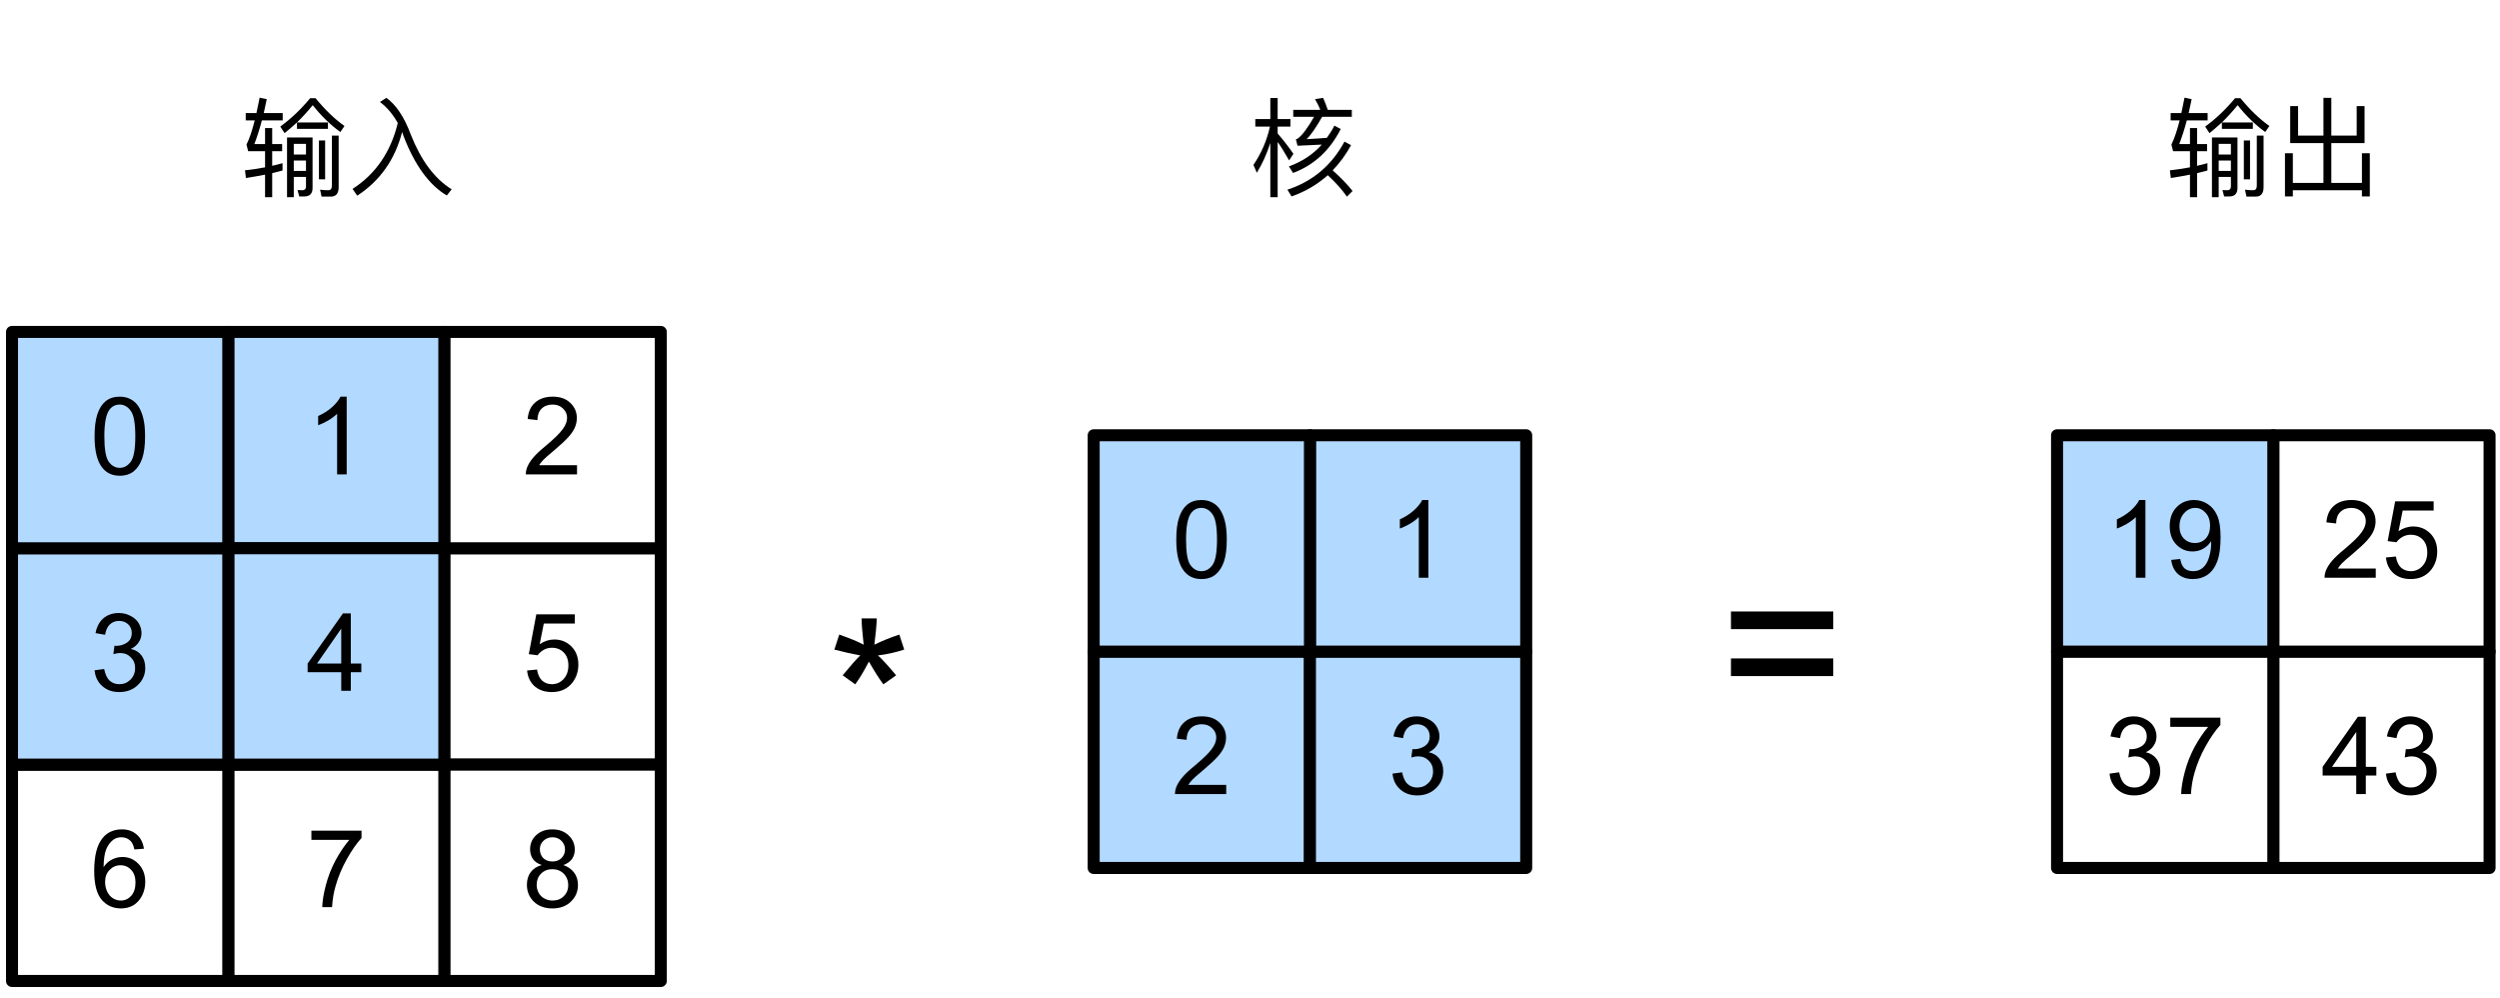
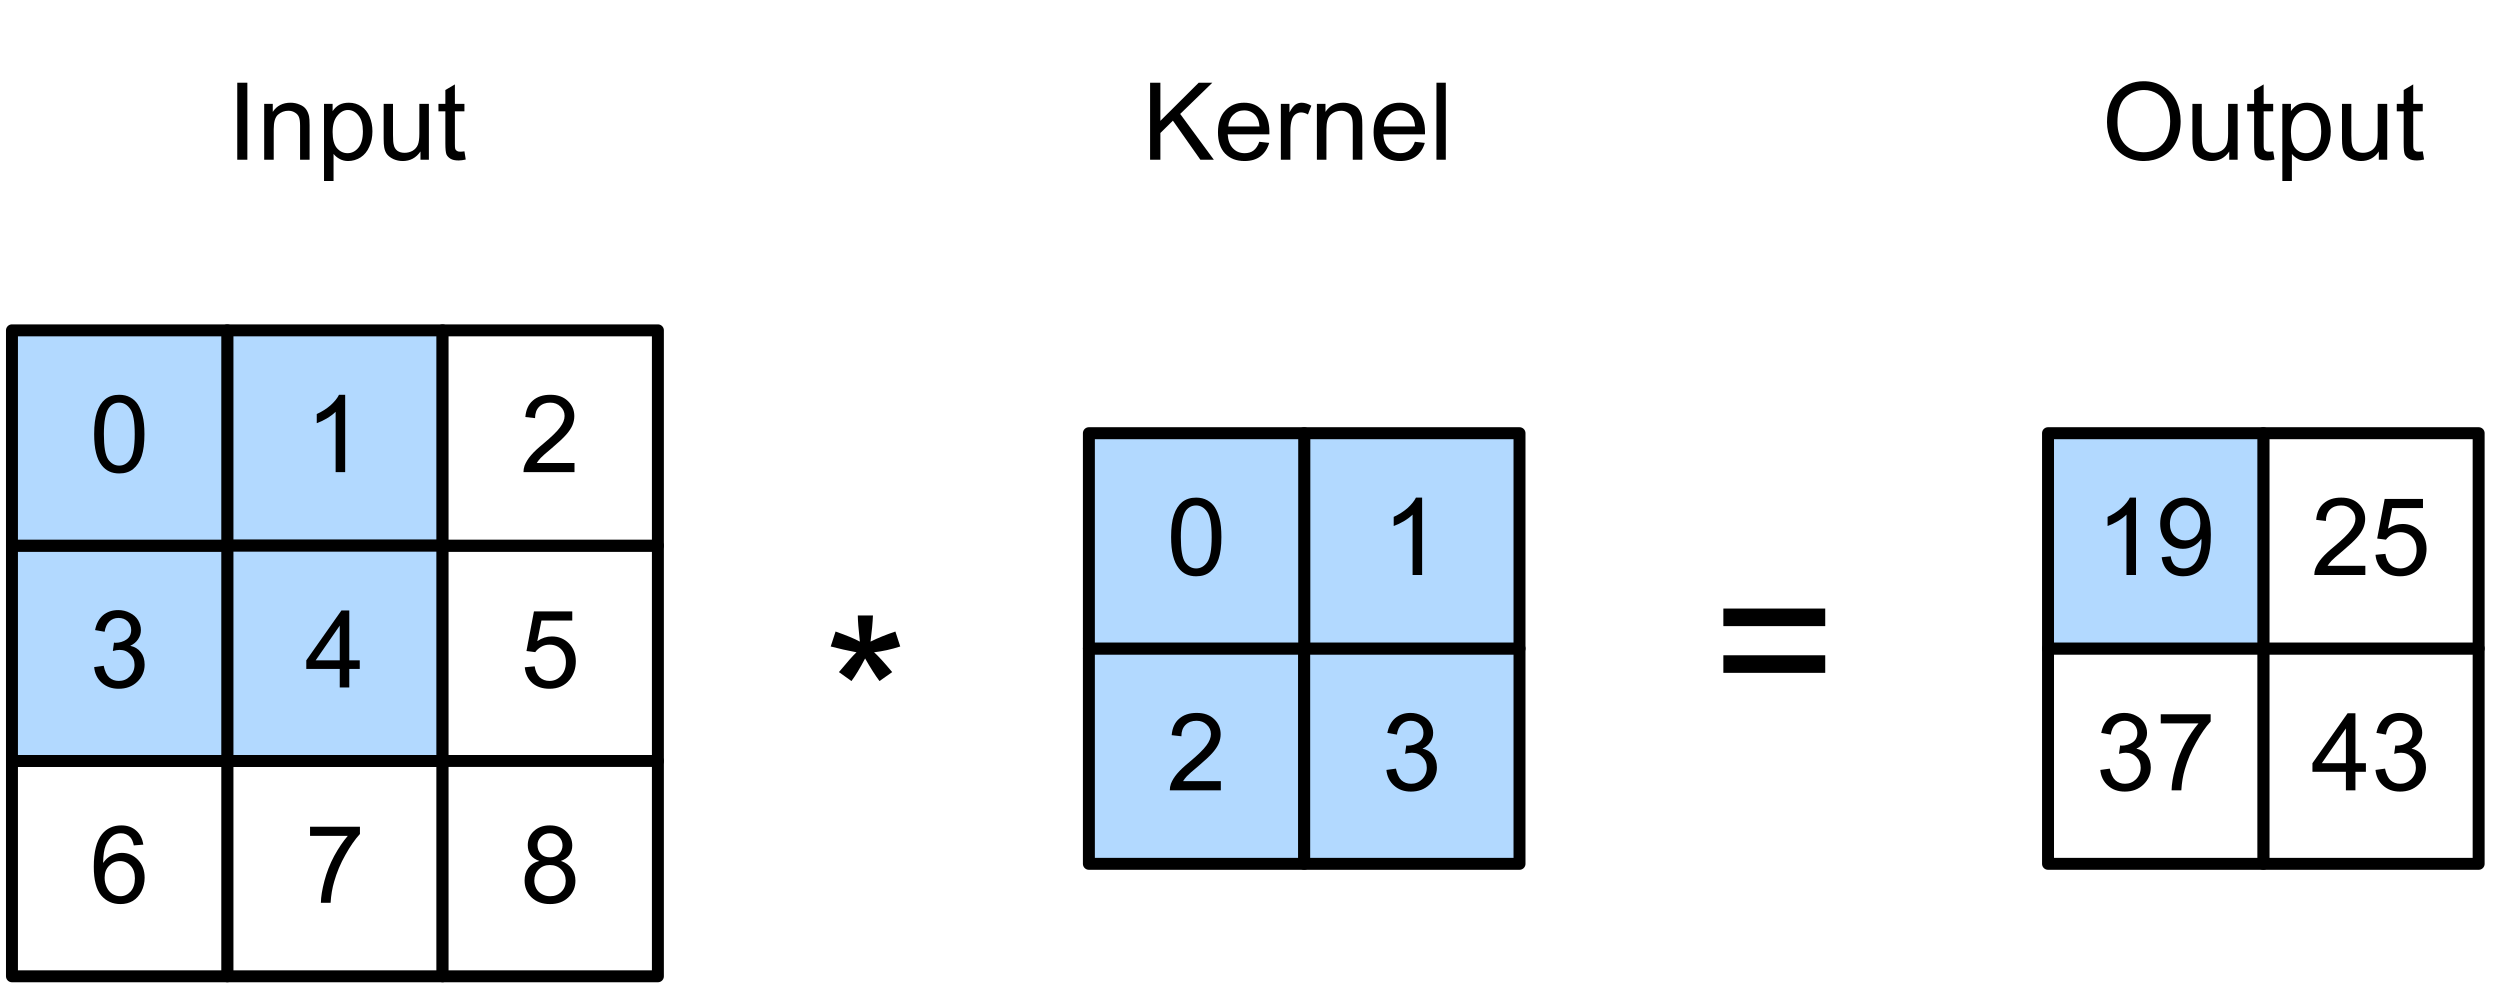
- <svg xmlns="http://www.w3.org/2000/svg" xmlns:xlink="http://www.w3.org/1999/xlink" width="208pt" height="83pt" viewBox="0 0 208 83" version="1.1">
+ <svg xmlns="http://www.w3.org/2000/svg" xmlns:xlink="http://www.w3.org/1999/xlink" width="209pt" height="83pt" viewBox="0 0 209 83" version="1.1">
  <defs>
    <g>
      <symbol overflow="visible" id="glyph0-0">
        <path style="stroke:none;" d="M 1.125 0 L 1.125 -5.625 L 5.625 -5.625 L 5.625 0 Z M 1.266 -0.141 L 5.484 -0.141 L 5.484 -5.484 L 1.266 -5.484 Z M 1.266 -0.141 " />
      </symbol>
      <symbol overflow="visible" id="glyph0-1">
        <path style="stroke:none;" d="M 2.906 0 L 2.906 -1.547 L 0.109 -1.547 L 0.109 -2.266 L 3.047 -6.438 L 3.703 -6.438 L 3.703 -2.266 L 4.578 -2.266 L 4.578 -1.547 L 3.703 -1.547 L 3.703 0 Z M 2.906 -2.266 L 2.906 -5.172 L 0.891 -2.266 Z M 2.906 -2.266 " />
      </symbol>
      <symbol overflow="visible" id="glyph0-2">
        <path style="stroke:none;" d="M 0.375 -1.703 L 1.172 -1.812 C 1.266 -1.363 1.414 -1.039 1.625 -0.844 C 1.844 -0.645 2.113 -0.547 2.438 -0.547 C 2.801 -0.547 3.109 -0.672 3.359 -0.922 C 3.617 -1.18 3.75 -1.504 3.75 -1.891 C 3.75 -2.254 3.629 -2.551 3.391 -2.781 C 3.16 -3.02 2.863 -3.141 2.5 -3.141 C 2.344 -3.141 2.156 -3.109 1.938 -3.047 L 2.031 -3.75 C 2.082 -3.738 2.125 -3.734 2.156 -3.734 C 2.488 -3.734 2.789 -3.82 3.062 -4 C 3.332 -4.176 3.469 -4.445 3.469 -4.812 C 3.469 -5.102 3.367 -5.344 3.172 -5.531 C 2.973 -5.719 2.719 -5.812 2.406 -5.812 C 2.102 -5.812 1.848 -5.711 1.641 -5.516 C 1.441 -5.328 1.312 -5.039 1.25 -4.656 L 0.453 -4.797 C 0.555 -5.328 0.773 -5.738 1.109 -6.031 C 1.453 -6.32 1.879 -6.469 2.391 -6.469 C 2.742 -6.469 3.066 -6.391 3.359 -6.234 C 3.66 -6.086 3.891 -5.883 4.047 -5.625 C 4.203 -5.363 4.281 -5.086 4.281 -4.797 C 4.281 -4.516 4.203 -4.258 4.047 -4.031 C 3.898 -3.801 3.68 -3.617 3.391 -3.484 C 3.773 -3.398 4.07 -3.219 4.281 -2.938 C 4.488 -2.664 4.594 -2.32 4.594 -1.906 C 4.594 -1.344 4.383 -0.863 3.969 -0.469 C 3.562 -0.082 3.047 0.109 2.422 0.109 C 1.859 0.109 1.391 -0.055 1.016 -0.391 C 0.641 -0.723 0.426 -1.16 0.375 -1.703 Z M 0.375 -1.703 " />
      </symbol>
      <symbol overflow="visible" id="glyph0-3">
        <path style="stroke:none;" d="M 0.422 -5.594 L 0.422 -6.359 L 4.594 -6.359 L 4.594 -5.75 C 4.188 -5.312 3.781 -4.727 3.375 -4 C 2.969 -3.281 2.656 -2.535 2.438 -1.766 C 2.281 -1.234 2.18 -0.645 2.141 0 L 1.328 0 C 1.336 -0.508 1.438 -1.117 1.625 -1.828 C 1.812 -2.547 2.082 -3.238 2.438 -3.906 C 2.801 -4.57 3.18 -5.133 3.578 -5.594 Z M 0.422 -5.594 " />
      </symbol>
      <symbol overflow="visible" id="glyph0-4">
        <path style="stroke:none;" d="M 4.531 -0.766 L 4.531 0 L 0.266 0 C 0.266 -0.188 0.297 -0.367 0.359 -0.547 C 0.473 -0.836 0.648 -1.125 0.891 -1.406 C 1.129 -1.688 1.473 -2.008 1.922 -2.375 C 2.617 -2.957 3.086 -3.414 3.328 -3.75 C 3.578 -4.082 3.703 -4.398 3.703 -4.703 C 3.703 -5.016 3.586 -5.273 3.359 -5.484 C 3.141 -5.703 2.852 -5.812 2.5 -5.812 C 2.113 -5.812 1.805 -5.695 1.578 -5.469 C 1.348 -5.238 1.234 -4.922 1.234 -4.516 L 0.422 -4.609 C 0.473 -5.211 0.68 -5.672 1.047 -5.984 C 1.41 -6.305 1.898 -6.469 2.516 -6.469 C 3.129 -6.469 3.613 -6.297 3.969 -5.953 C 4.332 -5.609 4.516 -5.188 4.516 -4.688 C 4.516 -4.426 4.461 -4.172 4.359 -3.922 C 4.254 -3.672 4.078 -3.406 3.828 -3.125 C 3.586 -2.852 3.188 -2.477 2.625 -2 C 2.145 -1.602 1.836 -1.332 1.703 -1.188 C 1.566 -1.039 1.457 -0.898 1.375 -0.766 Z M 4.531 -0.766 " />
      </symbol>
      <symbol overflow="visible" id="glyph0-5">
        <path style="stroke:none;" d="M 0.375 -1.688 L 1.203 -1.766 C 1.266 -1.359 1.406 -1.051 1.625 -0.844 C 1.852 -0.645 2.125 -0.547 2.438 -0.547 C 2.82 -0.547 3.145 -0.688 3.406 -0.969 C 3.676 -1.258 3.812 -1.641 3.812 -2.109 C 3.812 -2.566 3.68 -2.926 3.422 -3.188 C 3.172 -3.445 2.844 -3.578 2.438 -3.578 C 2.176 -3.578 1.941 -3.516 1.734 -3.391 C 1.535 -3.273 1.375 -3.129 1.25 -2.953 L 0.516 -3.047 L 1.141 -6.359 L 4.344 -6.359 L 4.344 -5.594 L 1.766 -5.594 L 1.422 -3.875 C 1.805 -4.133 2.211 -4.266 2.641 -4.266 C 3.203 -4.266 3.676 -4.07 4.062 -3.688 C 4.445 -3.301 4.641 -2.801 4.641 -2.188 C 4.641 -1.602 4.473 -1.098 4.141 -0.672 C 3.723 -0.148 3.156 0.109 2.438 0.109 C 1.852 0.109 1.375 -0.051 1 -0.375 C 0.633 -0.707 0.426 -1.145 0.375 -1.688 Z M 0.375 -1.688 " />
      </symbol>
      <symbol overflow="visible" id="glyph0-6">
        <path style="stroke:none;" d="M 3.359 0 L 2.562 0 L 2.562 -5.047 C 2.375 -4.859 2.125 -4.672 1.812 -4.484 C 1.5 -4.305 1.223 -4.176 0.984 -4.094 L 0.984 -4.859 C 1.422 -5.055 1.805 -5.301 2.141 -5.594 C 2.473 -5.895 2.707 -6.188 2.844 -6.469 L 3.359 -6.469 Z M 3.359 0 " />
      </symbol>
      <symbol overflow="visible" id="glyph0-7">
        <path style="stroke:none;" d="M 0.5 -1.484 L 1.25 -1.562 C 1.312 -1.207 1.43 -0.945 1.609 -0.781 C 1.797 -0.625 2.035 -0.547 2.328 -0.547 C 2.566 -0.547 2.773 -0.598 2.953 -0.703 C 3.141 -0.816 3.289 -0.969 3.406 -1.156 C 3.531 -1.344 3.629 -1.594 3.703 -1.906 C 3.785 -2.219 3.828 -2.539 3.828 -2.875 C 3.828 -2.906 3.82 -2.957 3.812 -3.031 C 3.656 -2.781 3.441 -2.578 3.172 -2.422 C 2.898 -2.266 2.602 -2.188 2.281 -2.188 C 1.75 -2.188 1.297 -2.379 0.922 -2.766 C 0.555 -3.148 0.375 -3.66 0.375 -4.297 C 0.375 -4.953 0.566 -5.477 0.953 -5.875 C 1.336 -6.27 1.82 -6.469 2.406 -6.469 C 2.82 -6.469 3.203 -6.352 3.547 -6.125 C 3.891 -5.906 4.148 -5.586 4.328 -5.172 C 4.516 -4.754 4.609 -4.148 4.609 -3.359 C 4.609 -2.535 4.52 -1.879 4.344 -1.391 C 4.164 -0.898 3.898 -0.523 3.547 -0.266 C 3.191 -0.016 2.773 0.109 2.297 0.109 C 1.797 0.109 1.383 -0.031 1.062 -0.312 C 0.75 -0.594 0.562 -0.984 0.5 -1.484 Z M 3.734 -4.328 C 3.734 -4.785 3.609 -5.145 3.359 -5.406 C 3.117 -5.676 2.832 -5.812 2.5 -5.812 C 2.145 -5.812 1.836 -5.664 1.578 -5.375 C 1.316 -5.094 1.188 -4.723 1.188 -4.266 C 1.188 -3.859 1.305 -3.523 1.547 -3.266 C 1.797 -3.016 2.102 -2.891 2.469 -2.891 C 2.844 -2.891 3.145 -3.016 3.375 -3.266 C 3.613 -3.523 3.734 -3.879 3.734 -4.328 Z M 3.734 -4.328 " />
      </symbol>
      <symbol overflow="visible" id="glyph0-8">
        <path style="stroke:none;" d="M 4.484 -4.859 L 3.688 -4.797 C 3.625 -5.109 3.523 -5.336 3.391 -5.484 C 3.18 -5.703 2.922 -5.812 2.609 -5.812 C 2.348 -5.812 2.125 -5.742 1.938 -5.609 C 1.688 -5.422 1.488 -5.156 1.344 -4.812 C 1.207 -4.469 1.133 -3.973 1.125 -3.328 C 1.312 -3.609 1.539 -3.816 1.812 -3.953 C 2.094 -4.098 2.383 -4.172 2.688 -4.172 C 3.219 -4.172 3.664 -3.977 4.031 -3.594 C 4.406 -3.207 4.594 -2.707 4.594 -2.094 C 4.594 -1.688 4.504 -1.305 4.328 -0.953 C 4.148 -0.609 3.91 -0.344 3.609 -0.156 C 3.305 0.02 2.961 0.109 2.578 0.109 C 1.922 0.109 1.383 -0.129 0.969 -0.609 C 0.551 -1.098 0.344 -1.898 0.344 -3.016 C 0.344 -4.254 0.57 -5.16 1.031 -5.734 C 1.426 -6.223 1.969 -6.469 2.656 -6.469 C 3.156 -6.469 3.566 -6.32 3.891 -6.031 C 4.211 -5.75 4.41 -5.359 4.484 -4.859 Z M 1.25 -2.094 C 1.25 -1.812 1.305 -1.547 1.422 -1.297 C 1.535 -1.055 1.695 -0.867 1.906 -0.734 C 2.113 -0.609 2.332 -0.547 2.562 -0.547 C 2.895 -0.547 3.18 -0.676 3.422 -0.938 C 3.66 -1.207 3.781 -1.578 3.781 -2.047 C 3.781 -2.492 3.66 -2.844 3.422 -3.094 C 3.191 -3.352 2.895 -3.484 2.531 -3.484 C 2.176 -3.484 1.875 -3.352 1.625 -3.094 C 1.375 -2.844 1.25 -2.508 1.25 -2.094 Z M 1.25 -2.094 " />
      </symbol>
      <symbol overflow="visible" id="glyph0-9">
        <path style="stroke:none;" d="M 1.594 -3.5 C 1.258 -3.613 1.016 -3.781 0.859 -4 C 0.703 -4.227 0.625 -4.5 0.625 -4.812 C 0.625 -5.281 0.789 -5.672 1.125 -5.984 C 1.469 -6.305 1.914 -6.469 2.469 -6.469 C 3.031 -6.469 3.484 -6.301 3.828 -5.969 C 4.172 -5.645 4.344 -5.25 4.344 -4.781 C 4.344 -4.488 4.266 -4.227 4.109 -4 C 3.953 -3.781 3.711 -3.613 3.391 -3.5 C 3.785 -3.363 4.086 -3.148 4.297 -2.859 C 4.504 -2.578 4.609 -2.238 4.609 -1.844 C 4.609 -1.289 4.41 -0.828 4.016 -0.453 C 3.629 -0.078 3.117 0.109 2.484 0.109 C 1.848 0.109 1.332 -0.078 0.938 -0.453 C 0.551 -0.828 0.359 -1.297 0.359 -1.859 C 0.359 -2.273 0.461 -2.625 0.672 -2.906 C 0.891 -3.195 1.195 -3.395 1.594 -3.5 Z M 1.438 -4.828 C 1.438 -4.523 1.531 -4.273 1.719 -4.078 C 1.914 -3.891 2.172 -3.797 2.484 -3.797 C 2.797 -3.797 3.047 -3.891 3.234 -4.078 C 3.43 -4.273 3.531 -4.516 3.531 -4.797 C 3.531 -5.078 3.43 -5.316 3.234 -5.516 C 3.035 -5.711 2.785 -5.812 2.484 -5.812 C 2.18 -5.812 1.93 -5.711 1.734 -5.516 C 1.535 -5.328 1.438 -5.098 1.438 -4.828 Z M 1.172 -1.859 C 1.172 -1.629 1.223 -1.41 1.328 -1.203 C 1.441 -0.992 1.602 -0.832 1.812 -0.719 C 2.02 -0.602 2.25 -0.547 2.5 -0.547 C 2.875 -0.547 3.18 -0.664 3.422 -0.906 C 3.672 -1.145 3.797 -1.453 3.797 -1.828 C 3.797 -2.211 3.672 -2.531 3.422 -2.781 C 3.172 -3.031 2.852 -3.156 2.469 -3.156 C 2.094 -3.156 1.781 -3.031 1.531 -2.781 C 1.289 -2.531 1.172 -2.223 1.172 -1.859 Z M 1.172 -1.859 " />
      </symbol>
      <symbol overflow="visible" id="glyph0-10">
        <path style="stroke:none;" d="M 0.375 -3.172 C 0.375 -3.93 0.453 -4.547 0.609 -5.016 C 0.766 -5.484 0.992 -5.844 1.297 -6.094 C 1.609 -6.344 2 -6.469 2.469 -6.469 C 2.82 -6.469 3.129 -6.395 3.391 -6.25 C 3.648 -6.113 3.863 -5.914 4.031 -5.656 C 4.195 -5.395 4.328 -5.078 4.422 -4.703 C 4.523 -4.328 4.578 -3.816 4.578 -3.172 C 4.578 -2.422 4.5 -1.812 4.344 -1.344 C 4.188 -0.883 3.953 -0.523 3.641 -0.266 C 3.336 -0.016 2.945 0.109 2.469 0.109 C 1.852 0.109 1.367 -0.113 1.016 -0.562 C 0.586 -1.094 0.375 -1.961 0.375 -3.172 Z M 1.188 -3.172 C 1.188 -2.117 1.305 -1.414 1.547 -1.062 C 1.797 -0.719 2.102 -0.547 2.469 -0.547 C 2.832 -0.547 3.141 -0.719 3.391 -1.062 C 3.641 -1.414 3.766 -2.117 3.766 -3.172 C 3.766 -4.234 3.641 -4.938 3.391 -5.281 C 3.141 -5.633 2.832 -5.812 2.469 -5.812 C 2.102 -5.812 1.812 -5.66 1.594 -5.359 C 1.32 -4.961 1.188 -4.234 1.188 -3.172 Z M 1.188 -3.172 " />
      </symbol>
+       <symbol overflow="visible" id="glyph0-11">
+         <path style="stroke:none;" d="M 0.438 -3.141 C 0.438 -4.203 0.723 -5.035 1.297 -5.641 C 1.867 -6.254 2.609 -6.562 3.516 -6.562 C 4.109 -6.562 4.645 -6.414 5.125 -6.125 C 5.602 -5.844 5.969 -5.445 6.219 -4.938 C 6.469 -4.426 6.594 -3.852 6.594 -3.219 C 6.594 -2.562 6.461 -1.973 6.203 -1.453 C 5.941 -0.941 5.566 -0.551 5.078 -0.281 C 4.598 -0.02 4.078 0.109 3.516 0.109 C 2.91 0.109 2.367 -0.035 1.891 -0.328 C 1.41 -0.617 1.047 -1.02 0.797 -1.531 C 0.555 -2.039 0.438 -2.578 0.438 -3.141 Z M 1.312 -3.125 C 1.312 -2.344 1.52 -1.727 1.938 -1.281 C 2.352 -0.844 2.879 -0.625 3.516 -0.625 C 4.148 -0.625 4.676 -0.848 5.094 -1.297 C 5.508 -1.742 5.719 -2.383 5.719 -3.219 C 5.719 -3.738 5.629 -4.191 5.453 -4.578 C 5.273 -4.973 5.016 -5.281 4.672 -5.5 C 4.328 -5.719 3.945 -5.828 3.531 -5.828 C 2.926 -5.828 2.406 -5.617 1.969 -5.203 C 1.531 -4.785 1.312 -4.094 1.312 -3.125 Z M 1.312 -3.125 " />
+       </symbol>
+       <symbol overflow="visible" id="glyph0-12">
+         <path style="stroke:none;" d="M 3.656 0 L 3.656 -0.688 C 3.289 -0.156 2.797 0.109 2.172 0.109 C 1.898 0.109 1.645 0.055 1.406 -0.047 C 1.164 -0.16 0.984 -0.297 0.859 -0.453 C 0.742 -0.609 0.664 -0.801 0.625 -1.031 C 0.594 -1.188 0.578 -1.438 0.578 -1.781 L 0.578 -4.672 L 1.359 -4.672 L 1.359 -2.078 C 1.359 -1.66 1.379 -1.383 1.422 -1.25 C 1.461 -1.039 1.562 -0.875 1.719 -0.75 C 1.883 -0.633 2.086 -0.578 2.328 -0.578 C 2.566 -0.578 2.789 -0.633 3 -0.75 C 3.207 -0.875 3.352 -1.039 3.438 -1.25 C 3.52 -1.457 3.562 -1.766 3.562 -2.172 L 3.562 -4.672 L 4.359 -4.672 L 4.359 0 Z M 3.656 0 " />
+       </symbol>
+       <symbol overflow="visible" id="glyph0-13">
+         <path style="stroke:none;" d="M 2.328 -0.703 L 2.438 -0.016 C 2.207 0.035 2.008 0.062 1.844 0.062 C 1.551 0.062 1.328 0.016 1.172 -0.078 C 1.016 -0.172 0.898 -0.289 0.828 -0.438 C 0.766 -0.582 0.734 -0.891 0.734 -1.359 L 0.734 -4.047 L 0.156 -4.047 L 0.156 -4.672 L 0.734 -4.672 L 0.734 -5.828 L 1.531 -6.297 L 1.531 -4.672 L 2.328 -4.672 L 2.328 -4.047 L 1.531 -4.047 L 1.531 -1.328 C 1.531 -1.098 1.539 -0.953 1.562 -0.891 C 1.594 -0.828 1.641 -0.773 1.703 -0.734 C 1.766 -0.691 1.852 -0.672 1.969 -0.672 C 2.062 -0.672 2.18 -0.68 2.328 -0.703 Z M 2.328 -0.703 " />
+       </symbol>
+       <symbol overflow="visible" id="glyph0-14">
+         <path style="stroke:none;" d="M 0.594 1.781 L 0.594 -4.672 L 1.312 -4.672 L 1.312 -4.062 C 1.477 -4.301 1.664 -4.477 1.875 -4.594 C 2.094 -4.707 2.359 -4.766 2.672 -4.766 C 3.066 -4.766 3.414 -4.66 3.719 -4.453 C 4.02 -4.254 4.25 -3.969 4.406 -3.594 C 4.562 -3.219 4.641 -2.812 4.641 -2.375 C 4.641 -1.895 4.551 -1.461 4.375 -1.078 C 4.207 -0.691 3.961 -0.395 3.641 -0.188 C 3.316 0.008 2.973 0.109 2.609 0.109 C 2.348 0.109 2.113 0.051 1.906 -0.062 C 1.695 -0.176 1.523 -0.316 1.391 -0.484 L 1.391 1.781 Z M 1.312 -2.312 C 1.312 -1.707 1.43 -1.258 1.672 -0.969 C 1.922 -0.688 2.219 -0.547 2.562 -0.547 C 2.906 -0.547 3.203 -0.691 3.453 -0.984 C 3.711 -1.285 3.844 -1.75 3.844 -2.375 C 3.844 -2.969 3.719 -3.41 3.469 -3.703 C 3.227 -4.004 2.938 -4.156 2.594 -4.156 C 2.258 -4.156 1.961 -3.992 1.703 -3.672 C 1.441 -3.359 1.312 -2.906 1.312 -2.312 Z M 1.312 -2.312 " />
+       </symbol>
+       <symbol overflow="visible" id="glyph0-15">
+         <path style="stroke:none;" d="M 0.656 0 L 0.656 -6.438 L 1.516 -6.438 L 1.516 -3.25 L 4.719 -6.438 L 5.859 -6.438 L 3.172 -3.828 L 5.984 0 L 4.859 0 L 2.562 -3.266 L 1.516 -2.234 L 1.516 0 Z M 0.656 0 " />
+       </symbol>
+       <symbol overflow="visible" id="glyph0-16">
+         <path style="stroke:none;" d="M 3.781 -1.5 L 4.609 -1.406 C 4.473 -0.926 4.227 -0.551 3.875 -0.281 C 3.531 -0.02 3.086 0.109 2.547 0.109 C 1.867 0.109 1.328 -0.098 0.922 -0.516 C 0.523 -0.941 0.328 -1.535 0.328 -2.297 C 0.328 -3.078 0.531 -3.68 0.938 -4.109 C 1.344 -4.547 1.867 -4.766 2.516 -4.766 C 3.141 -4.766 3.645 -4.551 4.031 -4.125 C 4.426 -3.707 4.625 -3.113 4.625 -2.344 C 4.625 -2.289 4.625 -2.219 4.625 -2.125 L 1.141 -2.125 C 1.172 -1.613 1.316 -1.223 1.578 -0.953 C 1.836 -0.68 2.164 -0.547 2.562 -0.547 C 2.852 -0.547 3.098 -0.617 3.297 -0.766 C 3.504 -0.922 3.664 -1.164 3.781 -1.5 Z M 1.188 -2.781 L 3.797 -2.781 C 3.766 -3.176 3.664 -3.473 3.5 -3.672 C 3.25 -3.973 2.922 -4.125 2.516 -4.125 C 2.148 -4.125 1.844 -4 1.594 -3.75 C 1.352 -3.508 1.219 -3.188 1.188 -2.781 Z M 1.188 -2.781 " />
+       </symbol>
+       <symbol overflow="visible" id="glyph0-17">
+         <path style="stroke:none;" d="M 0.578 0 L 0.578 -4.672 L 1.297 -4.672 L 1.297 -3.953 C 1.473 -4.285 1.641 -4.504 1.797 -4.609 C 1.953 -4.711 2.125 -4.766 2.312 -4.766 C 2.57 -4.766 2.844 -4.68 3.125 -4.516 L 2.844 -3.781 C 2.656 -3.895 2.461 -3.953 2.266 -3.953 C 2.098 -3.953 1.941 -3.898 1.797 -3.797 C 1.66 -3.691 1.562 -3.547 1.5 -3.359 C 1.414 -3.078 1.375 -2.77 1.375 -2.438 L 1.375 0 Z M 0.578 0 " />
+       </symbol>
+       <symbol overflow="visible" id="glyph0-18">
+         <path style="stroke:none;" d="M 0.594 0 L 0.594 -4.672 L 1.312 -4.672 L 1.312 -4 C 1.645 -4.508 2.141 -4.766 2.797 -4.766 C 3.078 -4.766 3.332 -4.711 3.562 -4.609 C 3.801 -4.516 3.977 -4.383 4.094 -4.219 C 4.207 -4.062 4.289 -3.867 4.344 -3.641 C 4.375 -3.492 4.391 -3.238 4.391 -2.875 L 4.391 0 L 3.594 0 L 3.594 -2.844 C 3.594 -3.164 3.562 -3.406 3.5 -3.562 C 3.438 -3.719 3.328 -3.844 3.172 -3.938 C 3.016 -4.039 2.832 -4.094 2.625 -4.094 C 2.289 -4.094 2 -3.984 1.75 -3.766 C 1.508 -3.555 1.391 -3.148 1.391 -2.547 L 1.391 0 Z M 0.594 0 " />
+       </symbol>
+       <symbol overflow="visible" id="glyph0-19">
+         <path style="stroke:none;" d="M 0.578 0 L 0.578 -6.438 L 1.359 -6.438 L 1.359 0 Z M 0.578 0 " />
+       </symbol>
+       <symbol overflow="visible" id="glyph0-20">
+         <path style="stroke:none;" d="M 0.844 0 L 0.844 -6.438 L 1.688 -6.438 L 1.688 0 Z M 0.844 0 " />
+       </symbol>
      <symbol overflow="visible" id="glyph1-0">
        <path style="stroke:none;" d="M 2.25 0 L 2.25 -11.25 L 11.25 -11.25 L 11.25 0 Z M 2.531 -0.281 L 10.969 -0.281 L 10.969 -10.969 L 2.531 -10.969 Z M 2.531 -0.281 " />
      </symbol>
      <symbol overflow="visible" id="glyph1-1">
        <path style="stroke:none;" d="M 0.562 -10.516 L 0.969 -11.766 C 1.895 -11.441 2.57 -11.16 3 -10.922 C 2.883 -11.973 2.828 -12.703 2.828 -13.109 L 4.094 -13.109 C 4.07 -12.523 4.004 -11.797 3.891 -10.922 C 4.492 -11.223 5.188 -11.504 5.969 -11.766 L 6.375 -10.516 C 5.625 -10.273 4.895 -10.113 4.188 -10.031 C 4.539 -9.719 5.047 -9.164 5.703 -8.375 L 4.641 -7.625 C 4.297 -8.082 3.895 -8.711 3.438 -9.516 C 3 -8.68 2.617 -8.051 2.297 -7.625 L 1.25 -8.375 C 1.938 -9.207 2.426 -9.758 2.719 -10.031 C 1.957 -10.176 1.238 -10.336 0.562 -10.516 Z M 0.562 -10.516 " />
      </symbol>
      <symbol overflow="visible" id="glyph1-2">
        <path style="stroke:none;" d="M 9.516 -7.578 L 1 -7.578 L 1 -9.047 L 9.516 -9.047 Z M 9.516 -3.672 L 1 -3.672 L 1 -5.141 L 9.516 -5.141 Z M 9.516 -3.672 " />
      </symbol>
-       <symbol overflow="visible" id="glyph2-0">
-         <path style="stroke:none;" d="" />
-       </symbol>
-       <symbol overflow="visible" id="glyph2-1">
-         <path style="stroke:none;" d="M 2.062 -4.844 L 2.062 -3.516 L 1.172 -3.516 C 1.391 -4.094 1.609 -4.75 1.797 -5.484 L 3.531 -5.484 L 3.531 -6.094 L 1.953 -6.094 C 2.031 -6.453 2.109 -6.844 2.203 -7.25 L 1.609 -7.375 C 1.516 -6.938 1.438 -6.5 1.344 -6.094 L 0.453 -6.094 L 0.453 -5.484 L 1.203 -5.484 C 1 -4.688 0.781 -4 0.516 -3.469 L 0.656 -2.922 L 2.062 -2.922 L 2.062 -1.578 C 1.531 -1.484 0.984 -1.391 0.391 -1.328 L 0.469 -0.688 C 1.016 -0.781 1.547 -0.859 2.062 -0.969 L 2.062 0.906 L 2.656 0.906 L 2.656 -1.094 L 3.516 -1.312 L 3.516 -1.922 C 3.25 -1.859 2.969 -1.781 2.656 -1.703 L 2.656 -2.922 L 3.484 -2.922 L 3.484 -3.516 L 2.656 -3.516 L 2.656 -4.844 Z M 4.719 -5.312 L 4.719 -4.781 L 7.297 -4.781 L 7.297 -5.312 L 4.719 -5.312 C 5.172 -5.75 5.609 -6.234 6.031 -6.75 C 6.719 -5.875 7.484 -5.125 8.328 -4.516 L 8.672 -5.016 C 7.859 -5.594 7.062 -6.359 6.266 -7.328 L 5.812 -7.328 C 5.078 -6.438 4.25 -5.641 3.328 -4.969 L 3.688 -4.422 C 4.031 -4.703 4.375 -5 4.719 -5.312 Z M 5.344 0.844 C 5.781 0.844 6.016 0.609 6.016 0.141 L 6.016 -4.062 L 3.891 -4.062 L 3.891 0.906 L 4.453 0.906 L 4.453 -0.781 L 5.469 -0.781 L 5.469 0.031 C 5.469 0.219 5.359 0.328 5.172 0.328 L 4.766 0.312 L 4.906 0.844 Z M 4.453 -1.281 L 4.453 -2.141 L 5.469 -2.141 L 5.469 -1.281 Z M 4.453 -2.641 L 4.453 -3.531 L 5.469 -3.531 L 5.469 -2.641 Z M 6.547 -3.812 L 6.547 -0.578 L 7.062 -0.578 L 7.062 -3.812 Z M 7.531 0.859 C 7.969 0.859 8.188 0.594 8.188 0.078 L 8.188 -4.219 L 7.625 -4.219 L 7.625 -0.062 C 7.625 0.188 7.531 0.328 7.328 0.328 C 7.109 0.328 6.875 0.312 6.641 0.281 L 6.766 0.859 Z M 7.531 0.859 " />
-       </symbol>
-       <symbol overflow="visible" id="glyph2-2">
-         <path style="stroke:none;" d="M 6.938 -4.219 L 4.828 -4.219 L 4.828 -7.359 L 4.172 -7.359 L 4.172 -4.219 L 2.062 -4.219 L 2.062 -6.672 L 1.406 -6.672 L 1.406 -3.594 L 4.172 -3.594 L 4.172 -0.281 L 1.625 -0.281 L 1.625 -2.75 L 0.969 -2.75 L 0.969 0.844 L 1.625 0.844 L 1.625 0.328 L 7.375 0.328 L 7.375 0.844 L 8.031 0.844 L 8.031 -2.75 L 7.375 -2.75 L 7.375 -0.281 L 4.828 -0.281 L 4.828 -3.594 L 7.594 -3.594 L 7.594 -6.672 L 6.938 -6.672 Z M 6.938 -4.219 " />
-       </symbol>
-       <symbol overflow="visible" id="glyph2-3">
-         <path style="stroke:none;" d="M 2.344 -3.688 C 2.625 -3.297 2.938 -2.781 3.297 -2.156 L 3.656 -2.703 C 3.219 -3.328 2.781 -3.891 2.344 -4.391 L 2.344 -4.969 L 3.406 -4.969 L 3.406 -5.594 L 2.344 -5.594 L 2.344 -7.344 L 1.734 -7.344 L 1.734 -5.594 L 0.484 -5.594 L 0.484 -4.969 L 1.703 -4.969 C 1.438 -3.781 0.969 -2.719 0.328 -1.781 L 0.609 -1.125 C 1.062 -1.859 1.438 -2.688 1.734 -3.609 L 1.734 0.906 L 2.344 0.906 Z M 3.641 -6.359 L 3.641 -5.781 L 5.375 -5.781 C 4.812 -4.797 4.344 -4.188 3.984 -3.953 C 3.953 -3.938 3.922 -3.922 3.859 -3.906 L 4 -3.375 C 4.703 -3.406 5.375 -3.438 6.016 -3.469 C 5.281 -2.641 4.359 -2.047 3.281 -1.656 L 3.625 -1.109 C 5.375 -1.766 6.688 -2.984 7.594 -4.766 L 7.062 -5.047 C 6.891 -4.688 6.672 -4.359 6.438 -4.031 C 5.891 -3.984 5.312 -3.953 4.75 -3.922 C 5.125 -4.281 5.547 -4.906 6.047 -5.781 L 8.516 -5.781 L 8.516 -6.359 L 6.516 -6.359 C 6.391 -6.734 6.25 -7.078 6.125 -7.359 L 5.453 -7.25 C 5.609 -6.984 5.766 -6.688 5.891 -6.359 Z M 6.516 -0.922 C 7.188 -0.297 7.719 0.297 8.109 0.859 L 8.578 0.391 C 8.125 -0.188 7.562 -0.75 6.922 -1.328 C 7.5 -1.922 8.016 -2.625 8.453 -3.422 L 7.906 -3.719 C 6.844 -1.75 5.266 -0.406 3.156 0.281 L 3.5 0.844 C 4.656 0.438 5.656 -0.156 6.516 -0.922 Z M 6.516 -0.922 " />
-       </symbol>
-       <symbol overflow="visible" id="glyph2-4">
-         <path style="stroke:none;" d="M 4.109 -5.266 C 3.531 -2.875 2.281 -1.031 0.344 0.219 L 0.734 0.781 C 2.625 -0.453 3.875 -2.219 4.469 -4.516 C 4.516 -4.406 4.547 -4.281 4.609 -4.125 C 5.531 -1.75 6.719 -0.109 8.188 0.766 L 8.594 0.25 C 7.156 -0.641 6.031 -2.172 5.188 -4.312 C 4.641 -5.781 3.953 -6.797 3.156 -7.359 L 2.625 -7.016 C 3.188 -6.594 3.688 -6.016 4.109 -5.266 Z M 4.109 -5.266 " />
-       </symbol>
    </g>
  </defs>
  <g id="surface1">
-     <rect x="0" y="0" width="208" height="83" style="fill:rgb(100%,100%,100%);fill-opacity:1;stroke:none;" />
-     <rect x="0" y="0" width="208" height="83" style="fill:rgb(100%,100%,100%);fill-opacity:1;stroke:none;" />
+     <rect x="0" y="0" width="209" height="83" style="fill:rgb(100%,100%,100%);fill-opacity:1;stroke:none;" />
+     <rect x="0" y="0" width="209" height="83" style="fill:rgb(100%,100%,100%);fill-opacity:1;stroke:none;" />
    <path style="fill-rule:nonzero;fill:rgb(100%,100%,100%);fill-opacity:1;stroke-width:1;stroke-linecap:round;stroke-linejoin:round;stroke:rgb(0%,0%,0%);stroke-opacity:1;stroke-miterlimit:10;" d="M 242.215 157.215 L 260.215 157.215 L 260.215 175.215 L 242.215 175.215 Z M 242.215 157.215 " transform="matrix(1,0,0,1,-53,-103)" />
    <g style="fill:rgb(0%,0%,0%);fill-opacity:1;">
      <use xlink:href="#glyph0-1" x="193.211" y="66.069" />
      <use xlink:href="#glyph0-2" x="198.217" y="66.069" />
    </g>
    <path style="fill-rule:nonzero;fill:rgb(100%,100%,100%);fill-opacity:1;stroke-width:1;stroke-linecap:round;stroke-linejoin:round;stroke:rgb(0%,0%,0%);stroke-opacity:1;stroke-miterlimit:10;" d="M 224.215 157.215 L 242.215 157.215 L 242.215 175.215 L 224.215 175.215 Z M 224.215 157.215 " transform="matrix(1,0,0,1,-53,-103)" />
    <g style="fill:rgb(0%,0%,0%);fill-opacity:1;">
      <use xlink:href="#glyph0-2" x="175.211" y="66.069" />
      <use xlink:href="#glyph0-3" x="180.217" y="66.069" />
    </g>
    <path style="fill-rule:nonzero;fill:rgb(100%,100%,100%);fill-opacity:1;stroke-width:1;stroke-linecap:round;stroke-linejoin:round;stroke:rgb(0%,0%,0%);stroke-opacity:1;stroke-miterlimit:10;" d="M 242.215 139.215 L 260.215 139.215 L 260.215 157.215 L 242.215 157.215 Z M 242.215 139.215 " transform="matrix(1,0,0,1,-53,-103)" />
    <g style="fill:rgb(0%,0%,0%);fill-opacity:1;">
      <use xlink:href="#glyph0-4" x="193.211" y="48.069" />
      <use xlink:href="#glyph0-5" x="198.217" y="48.069" />
    </g>
    <path style="fill-rule:nonzero;fill:rgb(69.803%,85.097%,100%);fill-opacity:1;stroke-width:1;stroke-linecap:round;stroke-linejoin:round;stroke:rgb(0%,0%,0%);stroke-opacity:1;stroke-miterlimit:10;" d="M 224.215 139.215 L 242.215 139.215 L 242.215 157.215 L 224.215 157.215 Z M 224.215 139.215 " transform="matrix(1,0,0,1,-53,-103)" />
    <g style="fill:rgb(0%,0%,0%);fill-opacity:1;">
      <use xlink:href="#glyph0-6" x="175.211" y="48.069" />
      <use xlink:href="#glyph0-7" x="180.217" y="48.069" />
    </g>
    <g style="fill:rgb(0%,0%,0%);fill-opacity:1;">
      <use xlink:href="#glyph1-1" x="68.885" y="64.562" />
    </g>
    <g style="fill:rgb(0%,0%,0%);fill-opacity:1;">
      <use xlink:href="#glyph1-2" x="143.073" y="59.922" />
    </g>
    <path style="fill-rule:nonzero;fill:rgb(100%,100%,100%);fill-opacity:1;stroke-width:1;stroke-linecap:round;stroke-linejoin:round;stroke:rgb(0%,0%,0%);stroke-opacity:1;stroke-miterlimit:10;" d="M 72 166.617 L 90 166.617 L 90 184.617 L 72 184.617 Z M 72 166.617 " transform="matrix(1,0,0,1,-53,-103)" />
    <g style="fill:rgb(0%,0%,0%);fill-opacity:1;">
      <use xlink:href="#glyph0-3" x="25.497" y="75.472" />
    </g>
    <path style="fill-rule:nonzero;fill:rgb(69.803%,85.097%,100%);fill-opacity:1;stroke-width:1;stroke-linecap:round;stroke-linejoin:round;stroke:rgb(0%,0%,0%);stroke-opacity:1;stroke-miterlimit:10;" d="M 72 130.617 L 90 130.617 L 90 148.617 L 72 148.617 Z M 72 130.617 " transform="matrix(1,0,0,1,-53,-103)" />
    <g style="fill:rgb(0%,0%,0%);fill-opacity:1;">
      <use xlink:href="#glyph0-6" x="25.497" y="39.472" />
    </g>
    <path style="fill-rule:nonzero;fill:rgb(69.803%,85.097%,100%);fill-opacity:1;stroke-width:1;stroke-linecap:round;stroke-linejoin:round;stroke:rgb(0%,0%,0%);stroke-opacity:1;stroke-miterlimit:10;" d="M 72 148.617 L 90 148.617 L 90 166.617 L 72 166.617 Z M 72 148.617 " transform="matrix(1,0,0,1,-53,-103)" />
    <g style="fill:rgb(0%,0%,0%);fill-opacity:1;">
      <use xlink:href="#glyph0-1" x="25.497" y="57.472" />
    </g>
    <path style="fill-rule:nonzero;fill:rgb(100%,100%,100%);fill-opacity:1;stroke-width:1;stroke-linecap:round;stroke-linejoin:round;stroke:rgb(0%,0%,0%);stroke-opacity:1;stroke-miterlimit:10;" d="M 54 166.617 L 72 166.617 L 72 184.617 L 54 184.617 Z M 54 166.617 " transform="matrix(1,0,0,1,-53,-103)" />
    <g style="fill:rgb(0%,0%,0%);fill-opacity:1;">
      <use xlink:href="#glyph0-8" x="7.497" y="75.472" />
    </g>
    <path style="fill-rule:nonzero;fill:rgb(100%,100%,100%);fill-opacity:1;stroke-width:1;stroke-linecap:round;stroke-linejoin:round;stroke:rgb(0%,0%,0%);stroke-opacity:1;stroke-miterlimit:10;" d="M 90 148.617 L 108 148.617 L 108 166.617 L 90 166.617 Z M 90 148.617 " transform="matrix(1,0,0,1,-53,-103)" />
    <g style="fill:rgb(0%,0%,0%);fill-opacity:1;">
      <use xlink:href="#glyph0-5" x="43.497" y="57.472" />
    </g>
    <path style="fill-rule:nonzero;fill:rgb(69.803%,85.097%,100%);fill-opacity:1;stroke-width:1;stroke-linecap:round;stroke-linejoin:round;stroke:rgb(0%,0%,0%);stroke-opacity:1;stroke-miterlimit:10;" d="M 54 148.617 L 72 148.617 L 72 166.617 L 54 166.617 Z M 54 148.617 " transform="matrix(1,0,0,1,-53,-103)" />
    <g style="fill:rgb(0%,0%,0%);fill-opacity:1;">
      <use xlink:href="#glyph0-2" x="7.497" y="57.472" />
    </g>
    <path style="fill-rule:nonzero;fill:rgb(100%,100%,100%);fill-opacity:1;stroke-width:1;stroke-linecap:round;stroke-linejoin:round;stroke:rgb(0%,0%,0%);stroke-opacity:1;stroke-miterlimit:10;" d="M 90 166.617 L 108 166.617 L 108 184.617 L 90 184.617 Z M 90 166.617 " transform="matrix(1,0,0,1,-53,-103)" />
    <g style="fill:rgb(0%,0%,0%);fill-opacity:1;">
      <use xlink:href="#glyph0-9" x="43.497" y="75.472" />
    </g>
    <path style="fill-rule:nonzero;fill:rgb(100%,100%,100%);fill-opacity:1;stroke-width:1;stroke-linecap:round;stroke-linejoin:round;stroke:rgb(0%,0%,0%);stroke-opacity:1;stroke-miterlimit:10;" d="M 90 130.617 L 108 130.617 L 108 148.617 L 90 148.617 Z M 90 130.617 " transform="matrix(1,0,0,1,-53,-103)" />
    <g style="fill:rgb(0%,0%,0%);fill-opacity:1;">
      <use xlink:href="#glyph0-4" x="43.497" y="39.472" />
    </g>
    <path style="fill-rule:nonzero;fill:rgb(69.803%,85.097%,100%);fill-opacity:1;stroke-width:1;stroke-linecap:round;stroke-linejoin:round;stroke:rgb(0%,0%,0%);stroke-opacity:1;stroke-miterlimit:10;" d="M 54 130.617 L 72 130.617 L 72 148.617 L 54 148.617 Z M 54 130.617 " transform="matrix(1,0,0,1,-53,-103)" />
    <g style="fill:rgb(0%,0%,0%);fill-opacity:1;">
      <use xlink:href="#glyph0-10" x="7.497" y="39.472" />
    </g>
    <path style="fill-rule:nonzero;fill:rgb(69.803%,85.097%,100%);fill-opacity:1;stroke-width:1;stroke-linecap:round;stroke-linejoin:round;stroke:rgb(0%,0%,0%);stroke-opacity:1;stroke-miterlimit:10;" d="M 144.031 157.215 L 162.031 157.215 L 162.031 175.215 L 144.031 175.215 Z M 144.031 157.215 " transform="matrix(1,0,0,1,-53,-103)" />
    <g style="fill:rgb(0%,0%,0%);fill-opacity:1;">
      <use xlink:href="#glyph0-4" x="97.53" y="66.069" />
    </g>
    <path style="fill-rule:nonzero;fill:rgb(69.803%,85.097%,100%);fill-opacity:1;stroke-width:1;stroke-linecap:round;stroke-linejoin:round;stroke:rgb(0%,0%,0%);stroke-opacity:1;stroke-miterlimit:10;" d="M 162.031 157.215 L 180.031 157.215 L 180.031 175.215 L 162.031 175.215 Z M 162.031 157.215 " transform="matrix(1,0,0,1,-53,-103)" />
    <g style="fill:rgb(0%,0%,0%);fill-opacity:1;">
      <use xlink:href="#glyph0-2" x="115.53" y="66.069" />
    </g>
    <path style="fill-rule:nonzero;fill:rgb(69.803%,85.097%,100%);fill-opacity:1;stroke-width:1;stroke-linecap:round;stroke-linejoin:round;stroke:rgb(0%,0%,0%);stroke-opacity:1;stroke-miterlimit:10;" d="M 162.031 139.215 L 180.031 139.215 L 180.031 157.215 L 162.031 157.215 Z M 162.031 139.215 " transform="matrix(1,0,0,1,-53,-103)" />
    <g style="fill:rgb(0%,0%,0%);fill-opacity:1;">
      <use xlink:href="#glyph0-6" x="115.53" y="48.069" />
    </g>
    <path style="fill-rule:nonzero;fill:rgb(69.803%,85.097%,100%);fill-opacity:1;stroke-width:1;stroke-linecap:round;stroke-linejoin:round;stroke:rgb(0%,0%,0%);stroke-opacity:1;stroke-miterlimit:10;" d="M 144.031 139.215 L 162.031 139.215 L 162.031 157.215 L 144.031 157.215 Z M 144.031 139.215 " transform="matrix(1,0,0,1,-53,-103)" />
    <g style="fill:rgb(0%,0%,0%);fill-opacity:1;">
      <use xlink:href="#glyph0-10" x="97.53" y="48.069" />
    </g>
    <g style="fill:rgb(0%,0%,0%);fill-opacity:1;">
-       <use xlink:href="#glyph2-1" x="180.216" y="15.5" />
-       <use xlink:href="#glyph2-2" x="189.216" y="15.5" />
+       <use xlink:href="#glyph0-11" x="175.707" y="13.353" />
+       <use xlink:href="#glyph0-12" x="182.708" y="13.353" />
+       <use xlink:href="#glyph0-13" x="187.71" y="13.353" />
+       <use xlink:href="#glyph0-14" x="190.21" y="13.353" />
+       <use xlink:href="#glyph0-12" x="195.212" y="13.353" />
+       <use xlink:href="#glyph0-13" x="200.214" y="13.353" />
    </g>
    <g style="fill:rgb(0%,0%,0%);fill-opacity:1;">
-       <use xlink:href="#glyph2-3" x="104" y="15.5" />
+       <use xlink:href="#glyph0-15" x="95.492" y="13.353" />
+       <use xlink:href="#glyph0-16" x="101.495" y="13.353" />
    </g>
    <g style="fill:rgb(0%,0%,0%);fill-opacity:1;">
-       <use xlink:href="#glyph2-1" x="20" y="15.5" />
-       <use xlink:href="#glyph2-4" x="29" y="15.5" />
+       <use xlink:href="#glyph0-17" x="106.501" y="13.353" />
+       <use xlink:href="#glyph0-18" x="109.498" y="13.353" />
+     </g>
+     <g style="fill:rgb(0%,0%,0%);fill-opacity:1;">
+       <use xlink:href="#glyph0-16" x="114.504" y="13.353" />
+     </g>
+     <g style="fill:rgb(0%,0%,0%);fill-opacity:1;">
+       <use xlink:href="#glyph0-19" x="119.51" y="13.353" />
+     </g>
+     <g style="fill:rgb(0%,0%,0%);fill-opacity:1;">
+       <use xlink:href="#glyph0-20" x="18.991" y="13.353" />
+       <use xlink:href="#glyph0-18" x="21.492" y="13.353" />
+       <use xlink:href="#glyph0-14" x="26.494" y="13.353" />
+       <use xlink:href="#glyph0-12" x="31.496" y="13.353" />
+       <use xlink:href="#glyph0-13" x="36.498" y="13.353" />
    </g>
  </g>
</svg>
